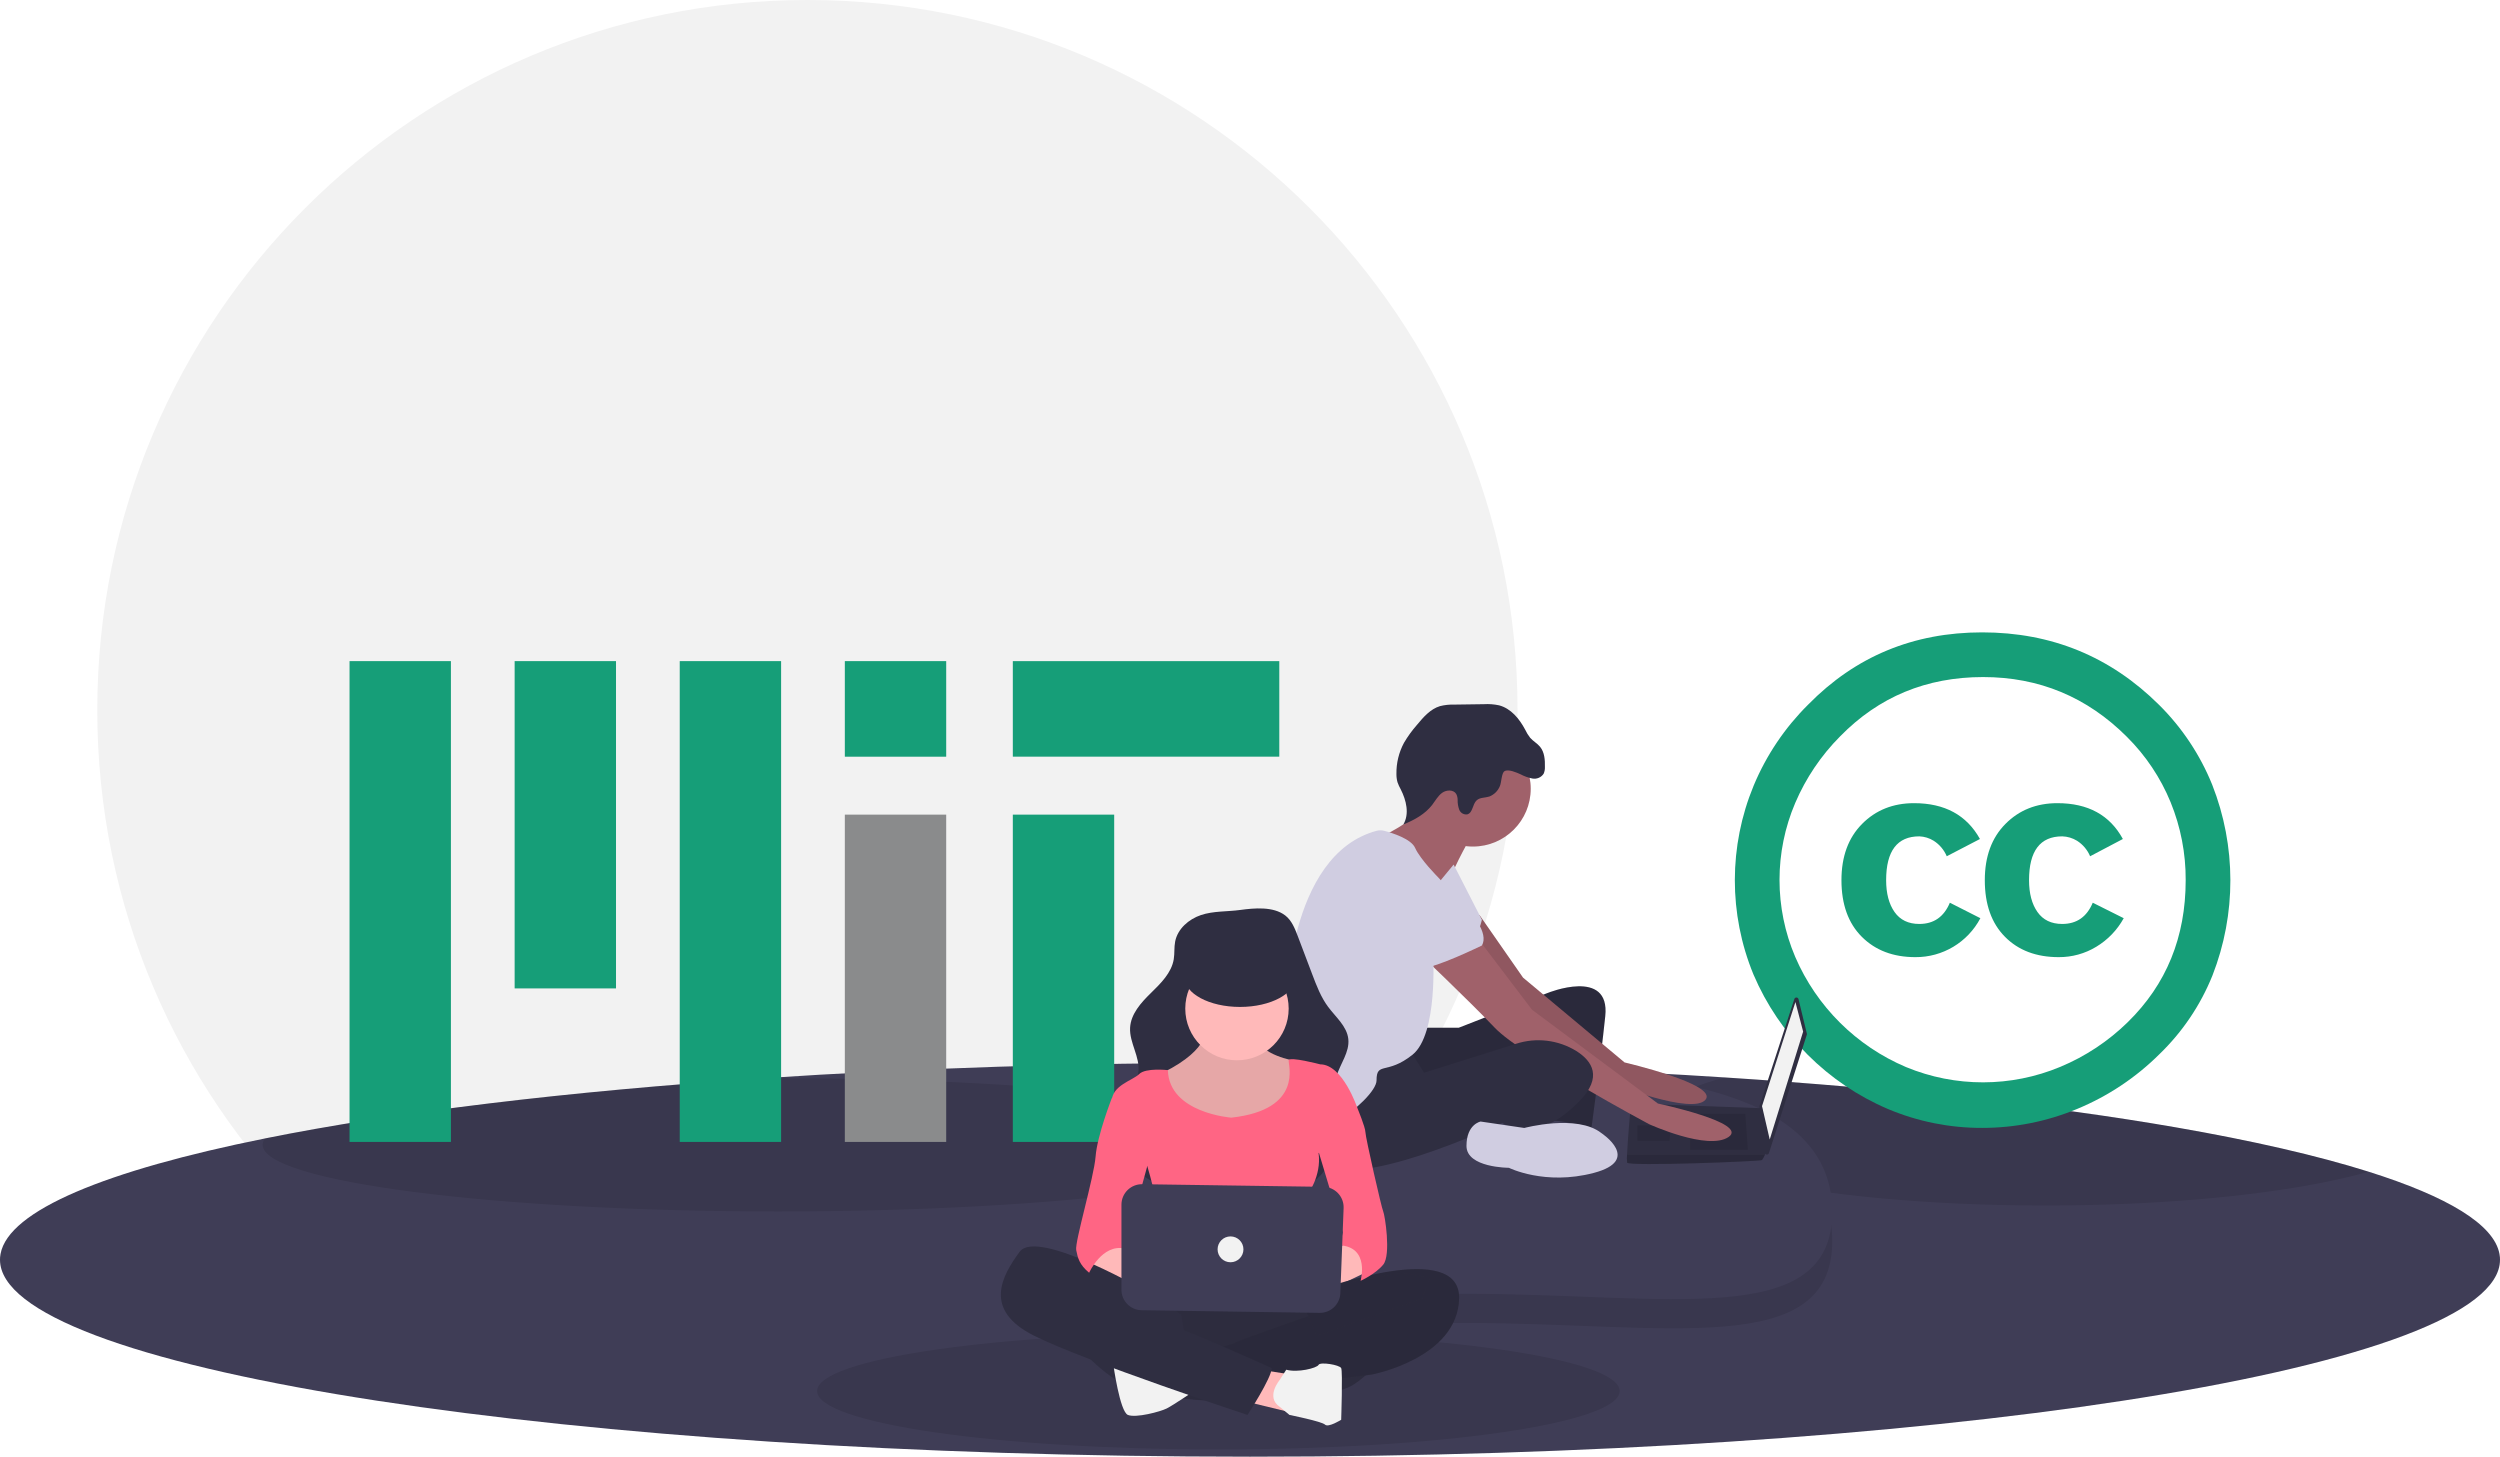
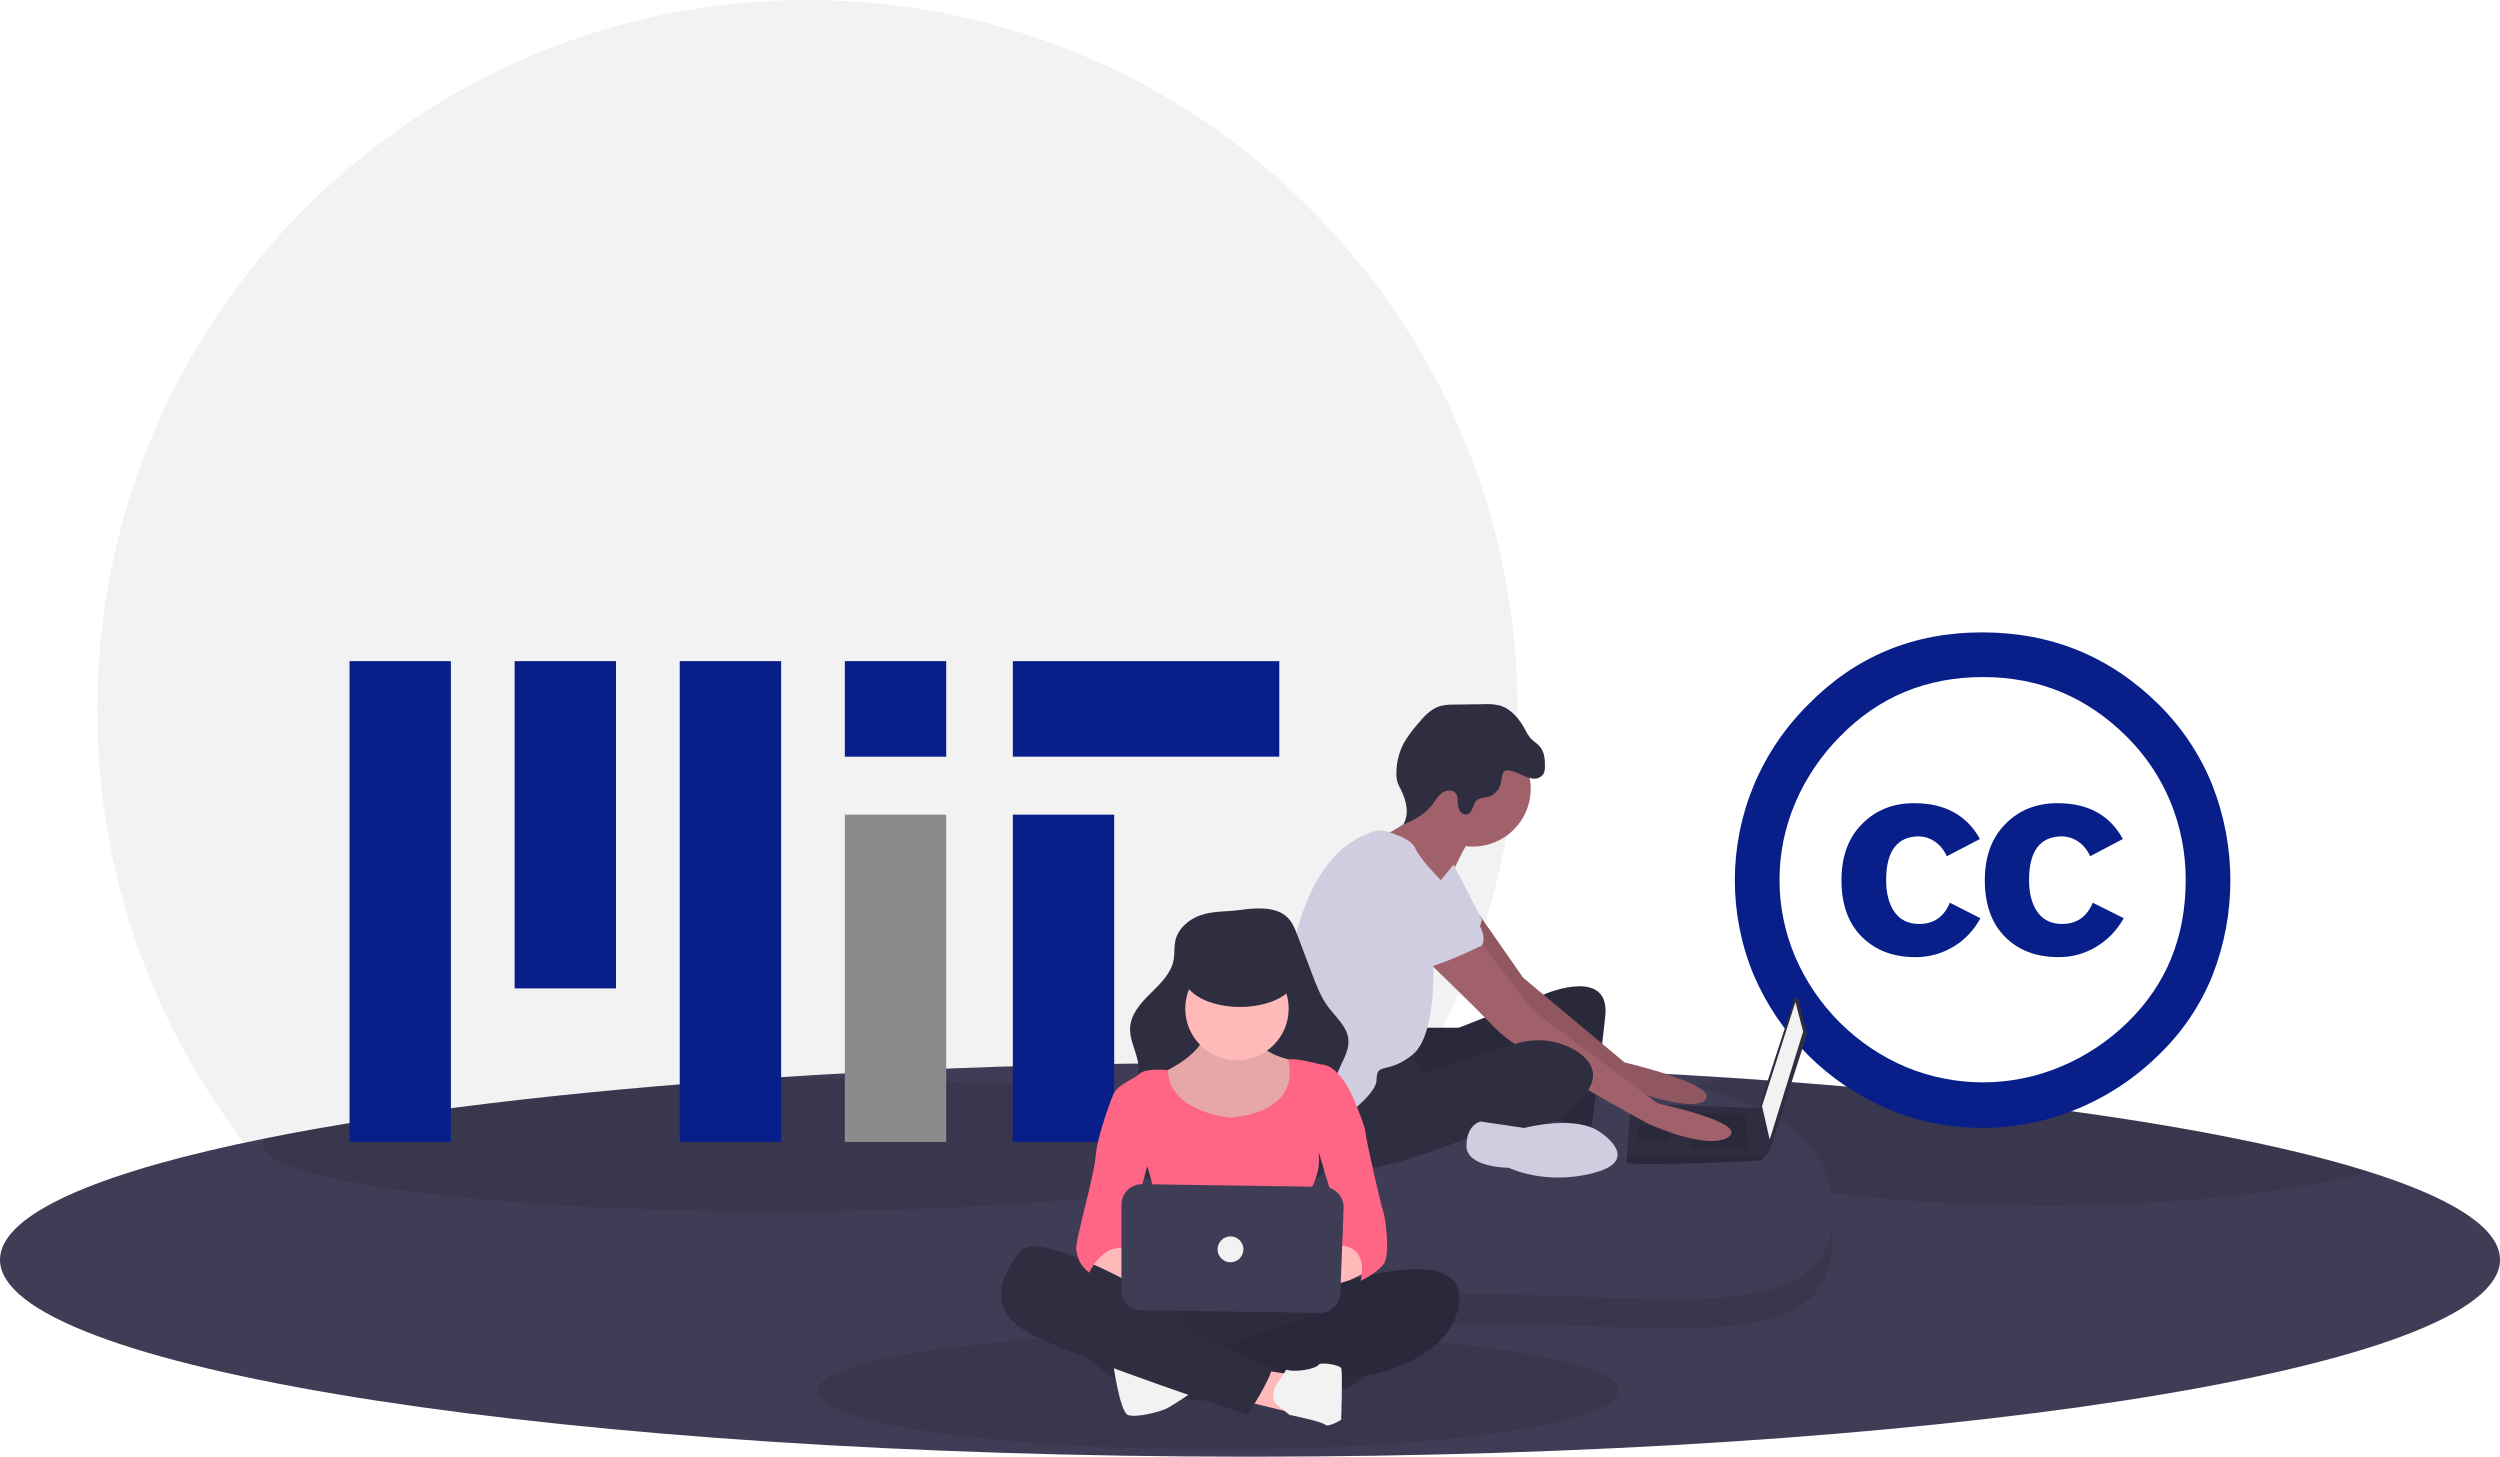
<svg xmlns="http://www.w3.org/2000/svg" data-name="Layer 1" width="1028" height="598.997" viewBox="0 0 1028 598.997">
  <circle cx="332.005" cy="292.004" r="292.004" fill="#f2f2f2" />
  <path d="M1028 517.997a13.69 13.69 0 01-.17 2.12c-7.14 43.76-234.46 78.88-513.83 78.88S7.31 563.877.17 520.117a13.675 13.675 0 01-.17-2.12c0-.2 0-.41.02-.61 0-.11.01-.21.01-.32a.49.49 0 00.01-.12c.04-.45.1-.88.18-1.32 3.26-17.89 43.35-34.33 108.74-47.5 53.48-10.77 123.89-19.36 204.93-24.76 61.5-4.1 129.12-6.37 200.11-6.37 57.12 0 112.06 1.47 163.38 4.17h.02q16.11.855 31.74 1.87c71.33 4.62 134.63 11.69 185.63 20.54 31.37 5.45 58.1 11.58 79.19 18.22h.01c32.46 10.23 51.6 21.7 53.81 33.83.08.44.14.87.18 1.32a.487.487 0 00.01.12c0 .11.01.21.01.32.02.2.02.41.02.61z" fill="#3f3d56" />
  <ellipse cx="501" cy="571.997" rx="165" ry="24" opacity=".1" />
  <path d="M973.96 481.797c-5.77 1.65-12.27 3.18-19.4 4.58-29.36 5.78-69.42 9.33-113.53 9.33-49.28 0-93.45-4.43-123.38-11.44-24.84-5.82-39.88-13.39-39.88-21.7 0-7.3 11.64-14.06 31.37-19.53 71.33 4.62 134.63 11.69 185.63 20.54 31.37 5.45 58.1 11.58 79.19 18.22zM532 470.747c0 15.13-94.92 27.4-212 27.4s-212-12.27-212-27.4a4.372 4.372 0 01.96-2.62c53.48-10.77 123.89-19.36 204.93-24.76q3.045-.015 6.11-.01c117.08 0 212 12.26 212 27.39z" opacity=".1" />
-   <path fill="#169e78" d="M416.472 334.975h41.685v134.584h-41.685zm-136.966-63.124h41.685v197.708h-41.685zm-135.776 0h41.685v197.708H143.73zm67.888 0h41.685v134.584h-41.685zm135.775 0h41.685v39.303h-41.685z" />
+   <path fill="#081f89" d="M416.472 334.975h41.685v134.584h-41.685zm-136.966-63.124h41.685v197.708h-41.685zm-135.776 0h41.685v197.708H143.73zm67.888 0h41.685v134.584h-41.685zm135.775 0h41.685v39.303h-41.685z" />
  <path fill="#8a8b8c" d="M347.393 334.975h41.685v134.584h-41.685z" />
-   <path fill="#169e78" d="M416.472 271.851h109.573v39.303H416.472zm398.59-11.822q42.748 0 72.774 29.84a97.983 97.983 0 0121.832 32.838 107.346 107.346 0 01.095 78.409 93.533 93.533 0 01-21.74 32.294 104.704 104.704 0 01-33.84 22.56 101.425 101.425 0 01-39.115 7.824 99.015 99.015 0 01-38.661-7.734 104.845 104.845 0 01-55.4-55.396 101.764 101.764 0 01.09-77.594 102.307 102.307 0 0122.468-33.386q29.109-29.649 71.497-29.655zm.37 18.377q-34.93 0-58.769 24.38a87.595 87.595 0 00-18.466 27.38 80.789 80.789 0 000 63.312 86.249 86.249 0 0045.577 45.31 82.687 82.687 0 0063.41-.09 87.995 87.995 0 0027.741-18.374q23.831-23.287 23.828-58.405a83.659 83.659 0 00-6.186-32.02 81.465 81.465 0 00-18.002-26.93q-24.576-24.561-59.134-24.563zm-1.277 66.59l-13.65 7.098a14.006 14.006 0 00-5.364-6.368 12.087 12.087 0 00-5.916-1.818q-13.64 0-13.646 18.011 0 8.186 3.454 13.095 3.458 4.915 10.192 4.916 8.916 0 12.557-8.733l12.55 6.368a29.99 29.99 0 01-26.744 16.011q-13.644 0-22.016-8.37-8.367-8.367-8.367-23.284 0-14.556 8.46-23.105 8.457-8.549 21.379-8.552 18.926-.01 27.11 14.732zm58.764 0l-13.464 7.098a13.992 13.992 0 00-5.368-6.368 12.373 12.373 0 00-6.094-1.818q-13.645 0-13.65 18.011 0 8.186 3.458 13.095 3.453 4.915 10.192 4.916 8.907 0 12.547-8.733l12.736 6.368a31.277 31.277 0 01-11.274 11.736 29.398 29.398 0 01-15.464 4.275q-13.831 0-22.1-8.37-8.29-8.367-8.284-23.284 0-14.556 8.463-23.105 8.453-8.549 21.373-8.552 18.922-.01 26.93 14.732z" />
+   <path fill="#081f89" d="M416.472 271.851h109.573v39.303H416.472zm398.59-11.822q42.748 0 72.774 29.84a97.983 97.983 0 0121.832 32.838 107.346 107.346 0 01.095 78.409 93.533 93.533 0 01-21.74 32.294 104.704 104.704 0 01-33.84 22.56 101.425 101.425 0 01-39.115 7.824 99.015 99.015 0 01-38.661-7.734 104.845 104.845 0 01-55.4-55.396 101.764 101.764 0 01.09-77.594 102.307 102.307 0 0122.468-33.386q29.109-29.649 71.497-29.655zm.37 18.377q-34.93 0-58.769 24.38a87.595 87.595 0 00-18.466 27.38 80.789 80.789 0 000 63.312 86.249 86.249 0 0045.577 45.31 82.687 82.687 0 0063.41-.09 87.995 87.995 0 0027.741-18.374q23.831-23.287 23.828-58.405a83.659 83.659 0 00-6.186-32.02 81.465 81.465 0 00-18.002-26.93q-24.576-24.561-59.134-24.563zm-1.277 66.59l-13.65 7.098a14.006 14.006 0 00-5.364-6.368 12.087 12.087 0 00-5.916-1.818q-13.64 0-13.646 18.011 0 8.186 3.454 13.095 3.458 4.915 10.192 4.916 8.916 0 12.557-8.733l12.55 6.368a29.99 29.99 0 01-26.744 16.011q-13.644 0-22.016-8.37-8.367-8.367-8.367-23.284 0-14.556 8.46-23.105 8.457-8.549 21.379-8.552 18.926-.01 27.11 14.732zm58.764 0l-13.464 7.098a13.992 13.992 0 00-5.368-6.368 12.373 12.373 0 00-6.094-1.818q-13.645 0-13.65 18.011 0 8.186 3.458 13.095 3.453 4.915 10.192 4.916 8.907 0 12.547-8.733l12.736 6.368a31.277 31.277 0 01-11.274 11.736 29.398 29.398 0 01-15.464 4.275q-13.831 0-22.1-8.37-8.29-8.367-8.284-23.284 0-14.556 8.463-23.105 8.453-8.549 21.373-8.552 18.922-.01 26.93 14.732z" />
  <path d="M753.417 510.336c0 48.737-67.934 33.662-151.113 33.662S452.2 559.073 452.2 510.336s67.925-59.338 151.104-59.338 150.113 10.6 150.113 59.338z" opacity=".1" />
  <path d="M753.417 498.336c0 48.737-67.934 33.662-151.113 33.662S452.2 547.073 452.2 498.336s67.925-59.338 151.104-59.338 150.113 10.6 150.113 59.338z" fill="#3f3d56" />
  <path d="M739.542 410.842l3.433 14.164a.885.885 0 01-.017.478l-15.576 48.673a.885.885 0 01-1.721-.17l-2.155-18.961a.885.885 0 01.038-.374l14.297-43.876a.885.885 0 011.7.066z" fill="#2f2e41" />
  <path fill="#f2f2f2" d="M738.278 412.038l3.171 12.152-13.738 44.382-3.17-13.737 13.737-42.797z" />
  <path d="M669.064 478.083c.528 1.585 54.949-.529 55.477-1.057a11.469 11.469 0 001.163-2.114c.496-1.056.95-2.113.95-2.113l-2.113-17.108-53.892-1.913s-1.347 14.498-1.622 21.134a15.853 15.853 0 00.037 3.17z" fill="#2f2e41" />
  <path opacity=".1" d="M717.673 458.005l1.056 14.794h-23.776v-14.794h22.72zm-30.645 4.755l.142-.028-.67 6.368h-13.209v-6.34h13.737zm-17.964 15.323c.528 1.585 54.949-.529 55.477-1.057a11.469 11.469 0 001.163-2.114h-56.677a15.853 15.853 0 00.037 3.17z" />
  <path d="M585.055 422.605h14.794l36.457-14.265s25.89-10.568 23.776 9.51-5.812 47.024-5.812 47.024-11.624-5.284-17.964-3.699-2.114-32.23-2.114-32.23-51.778 24.833-56.534 21.663-5.811-25.361-5.811-25.361z" fill="#2f2e41" />
  <path d="M585.055 422.605h14.794l36.457-14.265s25.89-10.568 23.776 9.51-5.812 47.024-5.812 47.024-11.624-5.284-17.964-3.699-2.114-32.23-2.114-32.23-51.778 24.833-56.534 21.663-5.811-25.361-5.811-25.361z" opacity=".1" />
  <path d="M608.363 376.276l17.904 25.723 41.74 34.872s38.57 8.982 33.287 15.322-37.514-6.34-37.514-6.34-48.08-34.872-49.665-37.513-19.02-27.475-19.02-27.475z" fill="#a0616a" />
  <path d="M608.363 376.276l17.904 25.723 41.74 34.872s38.57 8.982 33.287 15.322-37.514-6.34-37.514-6.34-48.08-34.872-49.665-37.513-19.02-27.475-19.02-27.475z" opacity=".1" />
  <circle cx="605.661" cy="324.331" r="23.776" fill="#a0616a" />
  <path d="M604.076 345.465s-7.925 13.738-9.51 21.135-23.776-14.794-23.776-14.794l-2.906-7.662s20.87-9.774 19.285-17.7 16.907 19.021 16.907 19.021z" fill="#a0616a" />
  <path d="M597.736 355.504l11.624 22.72s-2.642 11.095-6.869 12.152-22.19-13.738-22.19-13.738z" fill="#d0cde1" />
  <path d="M608.303 386.677l21.663 28.531 51.778 38.57s37.514 7.925 29.06 13.737-32.758-5.283-32.758-5.283-52.307-28.003-63.403-39.627-31.701-31.173-31.701-31.173z" fill="#a0616a" />
  <path d="M579.244 431.059l6.34 10.039 37.84-11.905a29.751 29.751 0 0124.77 2.989c6.604 4.16 10.831 10.765 1.32 20.54-19.02 19.549-31.7 8.981-31.7 8.981s-63.932 30.117-74.499 15.323-11.095-22.191-11.095-22.191 40.683-25.361 47.024-23.776z" fill="#2f2e41" />
  <path d="M658.497 465.93s16.907 11.096-3.17 16.38-34.872-2.114-34.872-2.114-17.436 0-17.436-8.982 5.812-10.039 5.812-10.039l17.964 2.642s21.663-5.812 31.702 2.113z" fill="#d0cde1" />
  <path d="M625.166 318.35a17.728 17.728 0 004.982 1.785 4.548 4.548 0 004.596-1.97 6.18 6.18 0 00.522-2.794c.063-2.902-.147-6.038-1.985-8.283-1.17-1.43-2.878-2.33-4.09-3.724a17.598 17.598 0 01-2.067-3.378c-2.355-4.424-5.843-8.676-10.69-9.951a23.183 23.183 0 00-6.24-.477l-12.206.172a21.25 21.25 0 00-5.872.632c-3.93 1.188-6.79 4.492-9.41 7.651a47.851 47.851 0 00-5.396 7.448 26.133 26.133 0 00-3.098 12.804 11.98 11.98 0 00.44 3.388 18.801 18.801 0 001.33 2.925c2.29 4.496 3.649 10.112 1.071 14.45 4.478-1.83 8.909-4.228 11.863-8.059 1.322-1.714 2.358-3.72 4.12-4.977s4.63-1.367 5.76.479a5.163 5.163 0 01.582 2.418 11.084 11.084 0 00.668 4.081 3.058 3.058 0 003.322 1.896c2.3-.648 2.08-4.179 3.852-5.782 1.346-1.218 3.422-.986 5.15-1.538a7.643 7.643 0 004.387-4.321c.655-1.468.645-5.31 1.884-6.105 1.553-.997 5.085.588 6.525 1.23z" fill="#2f2e41" />
  <path d="M565.996 341.638a6.27 6.27 0 013.264.008c3.392.911 10.995 3.321 12.625 6.99 2.114 4.755 9.51 12.152 9.51 12.152s10.04 10.038 7.926 16.907-10.039 14.794-10.039 14.794 2.114 32.758-8.453 41.212-14.794 2.642-14.794 10.567-32.758 32.758-39.099 17.436c0 0 3.17-28.532 2.114-38.57-1.042-9.894.483-71.624 36.946-81.496z" fill="#d0cde1" />
  <path d="M582.942 354.976s32.23 23.776 26.418 33.814c0 0-19.55 9.51-23.776 8.982s-20.606-19.02-24.833-20.605-6.34-30.117 22.191-22.191z" fill="#d0cde1" />
  <path d="M493.81 376.281c-5.012 1.693-9.553 5.653-10.58 10.843-.476 2.406-.184 4.907-.584 7.327-.929 5.611-5.334 9.897-9.397 13.878s-8.258 8.606-8.555 14.286c-.324 6.22 4.187 12.047 3.406 18.226-.907 7.18-8.49 11.831-10.364 18.82-1.251 4.667.282 9.695 2.806 13.815 4.808 7.853 13.028 13.184 21.78 16.041s18.076 3.46 27.283 3.556c11.21.117 23.383-.845 31.806-8.244a25.48 25.48 0 008.459-16.588c.8-8.571-2.777-17.427-.31-25.674 1.553-5.19 5.447-9.93 4.866-15.316-.568-5.266-5.168-8.999-8.323-13.253-2.946-3.972-4.734-8.663-6.486-13.288l-5.995-15.824c-1.178-3.11-2.472-6.382-5.098-8.424-4.917-3.822-12.823-3.07-18.572-2.283-5.333.732-11.012.37-16.141 2.102z" fill="#2f2e41" />
  <path d="M495.688 422.376s2.658 8.637-17.274 18.603 1.994 20.595 1.994 20.595l23.252 5.315s23.918-3.322 26.575-7.308 7.308-17.274 5.98-19.267a31.061 31.061 0 00-3.322-3.986s-15.945-2.658-15.28-9.966-21.925-3.986-21.925-3.986z" fill="#ffb9b9" />
  <path d="M495.688 422.376s2.658 8.637-17.274 18.603 1.994 20.595 1.994 20.595l23.252 5.315s23.918-3.322 26.575-7.308 7.308-17.274 5.98-19.267a31.061 31.061 0 00-3.322-3.986s-15.945-2.658-15.28-9.966-21.925-3.986-21.925-3.986z" opacity=".1" />
  <circle cx="508.643" cy="414.736" r="21.26" fill="#ffb9b9" />
  <path d="M506.318 459.58s-25.604-1.872-26.09-19.538c0 0-9.122-1.057-11.78 1.6s-11.293 4.651-11.293 11.295 14.616 26.575 14.616 26.575 7.972 26.575 4.65 31.225-3.986 16.61-3.986 16.61 33.219-2.658 38.534 0 26.574 2.657 27.903 0-1.329-35.876-1.329-35.876 5.98-7.973 4.651-17.274l15.945-18.602s-5.98-17.938-15.28-17.938c0 0-12.624-3.322-12.956-1.661s6.312 20.263-23.585 23.585z" fill="#ff6584" />
  <path d="M446.525 518.045s5.979 9.302 21.26 11.295 17.938-3.322 16.609-4.65-17.274-7.309-17.274-7.309l-9.301-7.308zm108.956-7.972l-17.273 9.966s-22.589-1.33-13.952 5.315 24.582 3.986 24.582 3.986l15.28-7.308z" fill="#ffb9b9" />
  <path d="M469.113 527.347s-15.945 39.197 3.322 45.177 72.416 4.65 84.375-3.322 15.28-18.602 13.288-21.924-15.281-12.623-24.582-13.288-76.403-6.643-76.403-6.643z" fill="#2f2e41" />
  <path d="M469.113 527.347s-15.945 39.197 3.322 45.177 72.416 4.65 84.375-3.322 15.28-18.602 13.288-21.924-15.281-12.623-24.582-13.288-76.403-6.643-76.403-6.643z" opacity=".05" />
  <path d="M544.378 529.782s56.28-20.373 55.616 4.208-35.876 31.226-35.876 31.226l-10.63 1.328-58.464 1.994s1.993-10.63-2.658-11.96c0 0 15.28-3.985 15.945-4.65s38.534-13.951 41.191-14.616 10.63-5.98 16.61-5.315c0 0 6.643-5.315 13.951-3.986l-20.595 1.329z" fill="#2f2e41" />
  <path d="M544.378 529.782s56.28-20.373 55.616 4.208-35.876 31.226-35.876 31.226l-10.63 1.328-58.464 1.994s1.993-10.63-2.658-11.96c0 0 15.28-3.985 15.945-4.65s38.534-13.951 41.191-14.616 10.63-5.98 16.61-5.315c0 0 6.643-5.315 13.951-3.986l-20.595 1.329z" opacity=".1" />
  <path fill="#2f2e41" d="M534.434 533.081l7.096 16.19 43.184-15.281 3.322-8.636-11.295-1.994-22.706 3.987-9.848 2.657-9.753 3.077z" />
  <path opacity=".1" d="M534.434 533.081l7.096 16.19 43.184-15.281 3.322-8.636-11.295-1.994-22.706 3.987-9.848 2.657-9.753 3.077z" />
  <path d="M442.538 552.593s12.623 15.945 27.24 19.93 22.588-1.328 22.588-1.328l-4.65-18.602-1.993-11.959-8.637-5.98-17.274-7.972-20.595-6.643s-8.637-1.33-8.637 0 7.972 21.26 7.972 21.26z" fill="#2f2e41" />
  <path d="M457.819 561.23s2.657 19.266 5.98 20.595 13.287-1.329 15.944-2.657 11.69-7.46 11.69-7.46-31.62-11.807-33.614-10.478z" fill="#f2f2f2" />
  <path fill="#ffb9b9" d="M518.277 563.223l12.623 1.993-1.329 15.28-17.607-4.276 6.313-12.997z" />
  <path d="M526.186 567.475s-5.916 7.042.063 11.028l3.986 3.322s13.288 2.657 14.616 3.986 6.644-1.993 6.644-1.993.665-19.931 0-21.26-8.637-2.657-9.301-1.328-8.637 3.321-13.287 1.993z" fill="#f2f2f2" />
  <path d="M473.1 531.997s-46.506-27.239-53.815-17.273-15.28 23.917 5.98 34.547 87.697 32.554 87.697 32.554 9.965-15.28 9.965-19.267c0 0-35.211-15.945-41.19-17.273s-29.897-16.61-33.22-17.938-7.972-5.315-7.972-5.315z" fill="#2f2e41" />
  <path d="M459.812 449.615l-2.657 1.993s-5.98 15.281-6.644 23.918-8.637 35.211-7.973 38.533 1.33 5.98 5.315 9.301c0 0 5.315-11.958 14.617-9.965l11.294-41.191zm93.012 0l5.315 5.98s3.322 7.972 3.322 9.965 6.643 31.226 7.308 32.554 3.322 17.938 0 21.925-9.301 6.643-9.301 6.643 3.986-13.952-8.637-14.616l1.329-5.315-11.96-39.862z" fill="#ff6584" />
  <path d="M461.14 495.356v34.995a8.413 8.413 0 008.29 8.413l73.185 1.084a8.413 8.413 0 008.532-8.09l1.346-34.998a8.413 8.413 0 00-8.286-8.736l-74.53-1.08a8.413 8.413 0 00-8.536 8.412z" fill="#3f3d56" />
  <ellipse cx="509.89" cy="401.732" rx="22.884" ry="12.322" fill="#2f2e41" />
  <circle cx="505.986" cy="513.727" r="5.315" fill="#f2f2f2" />
</svg>
